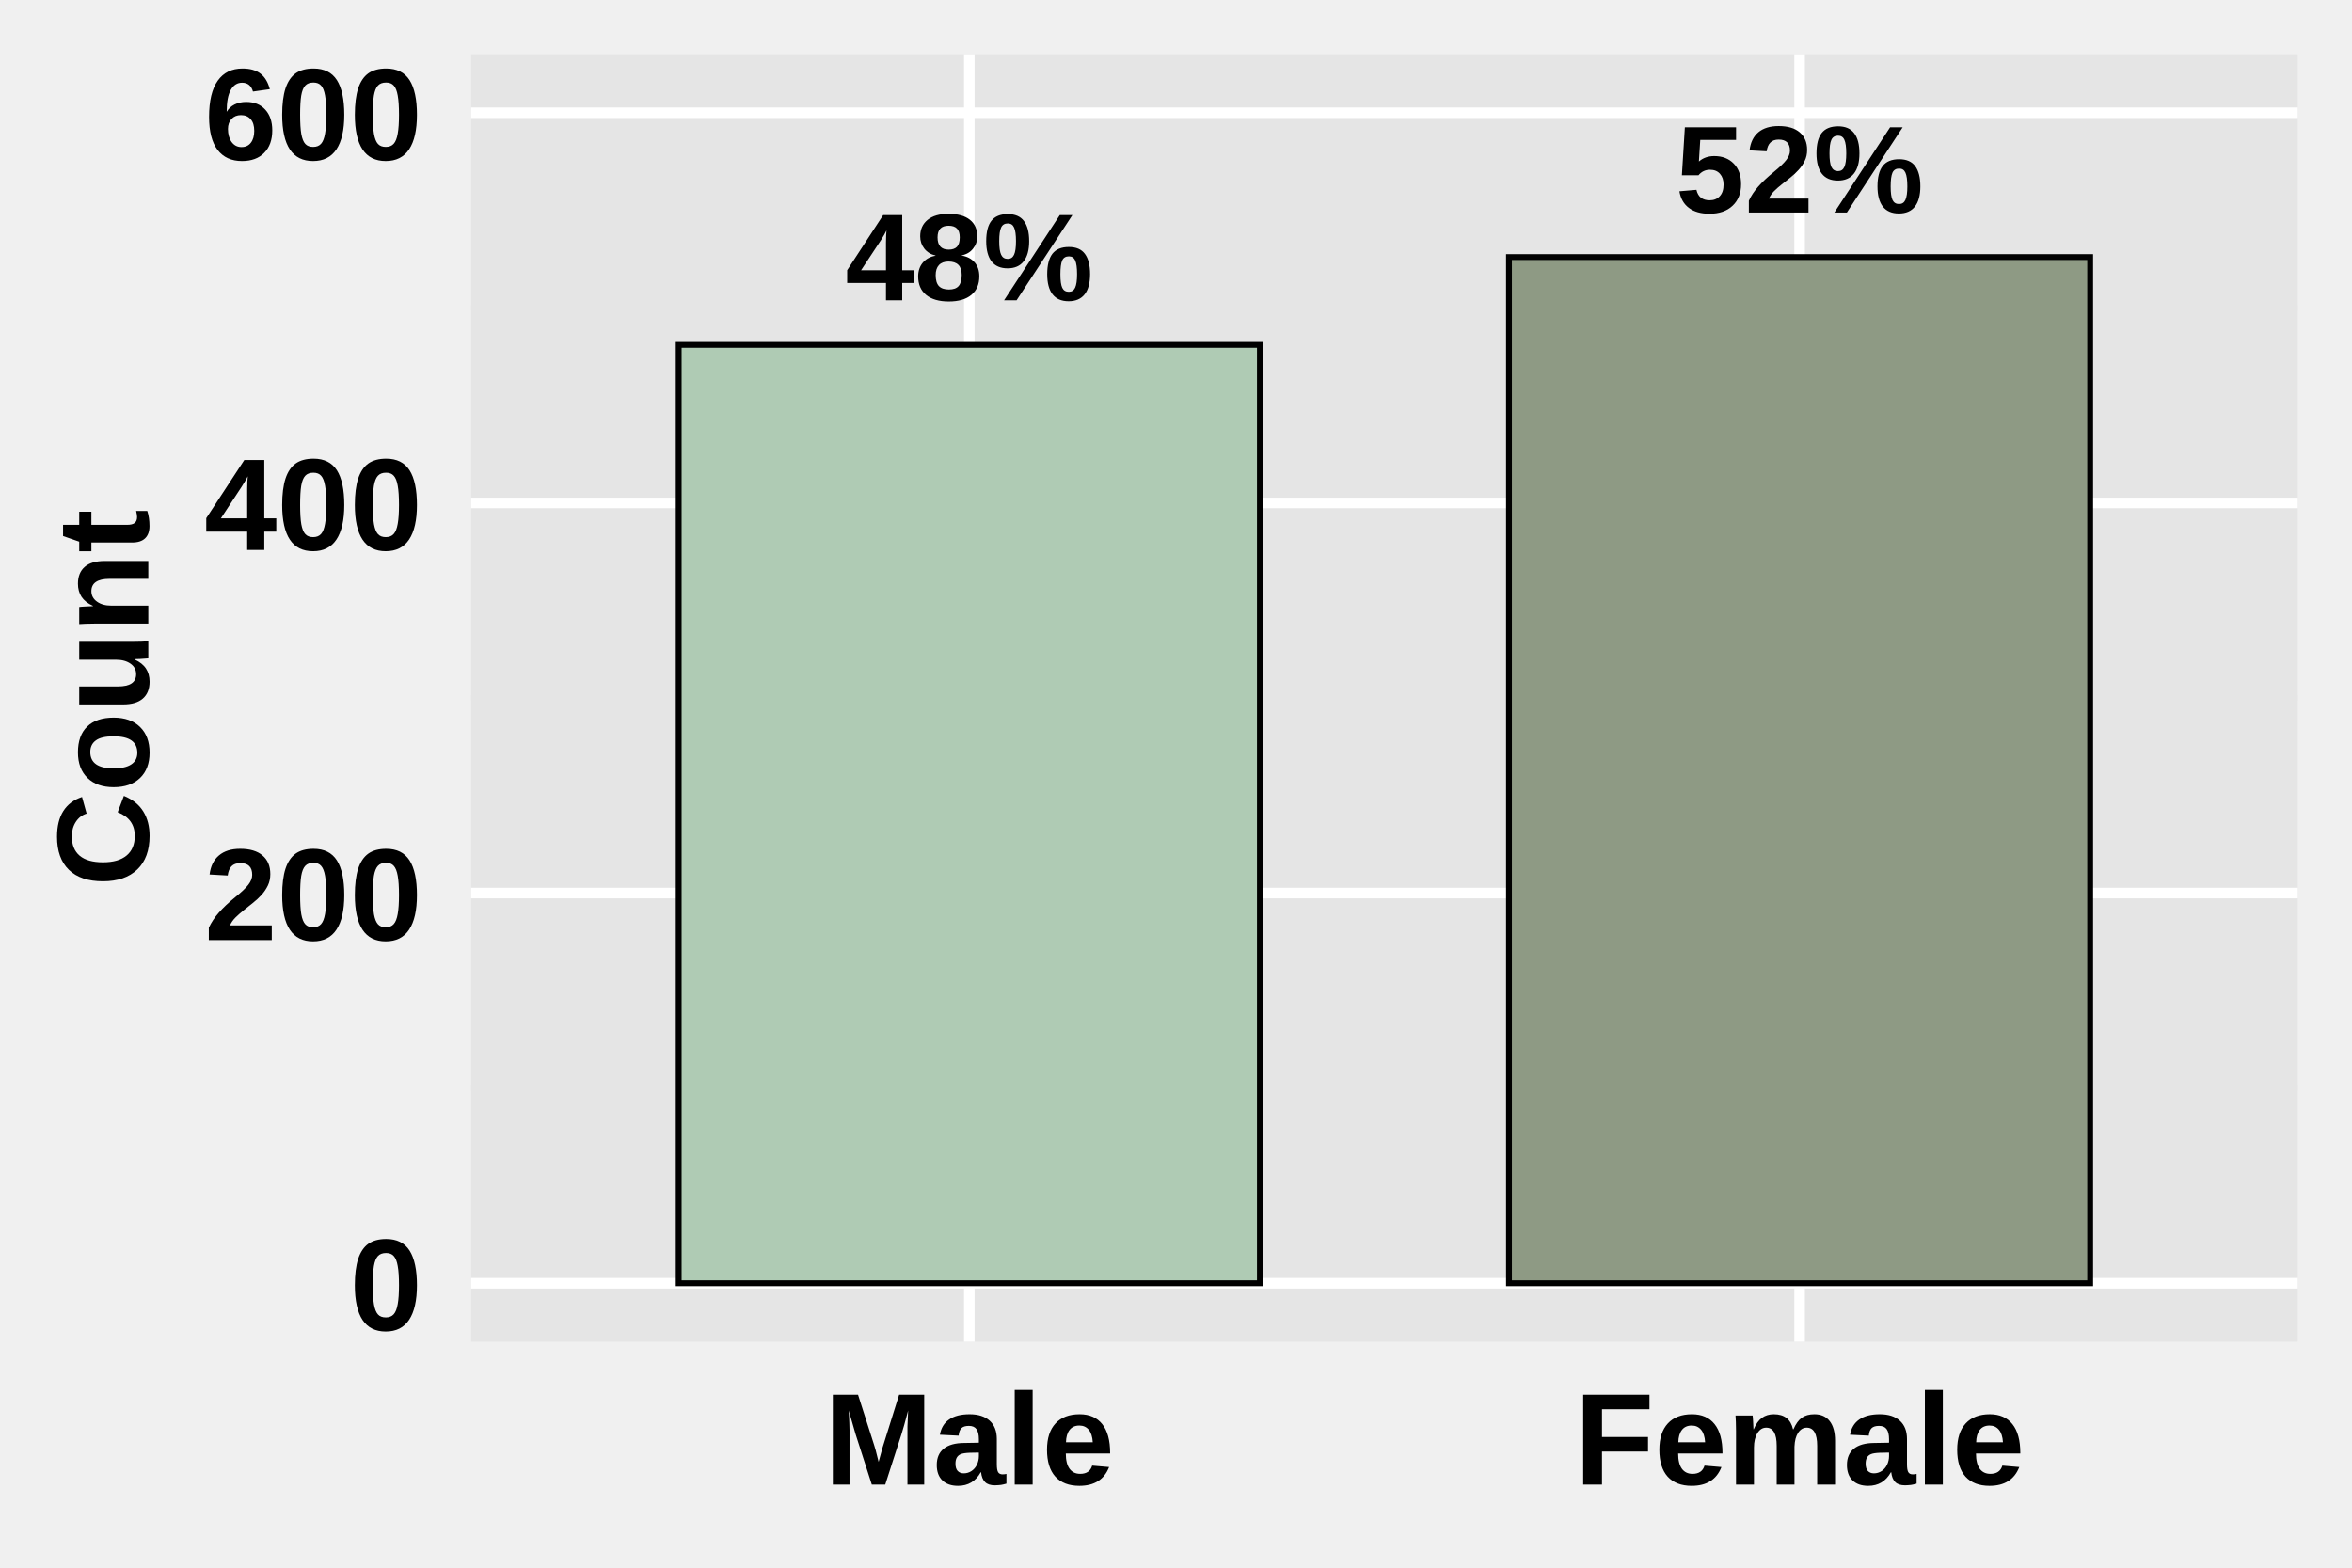
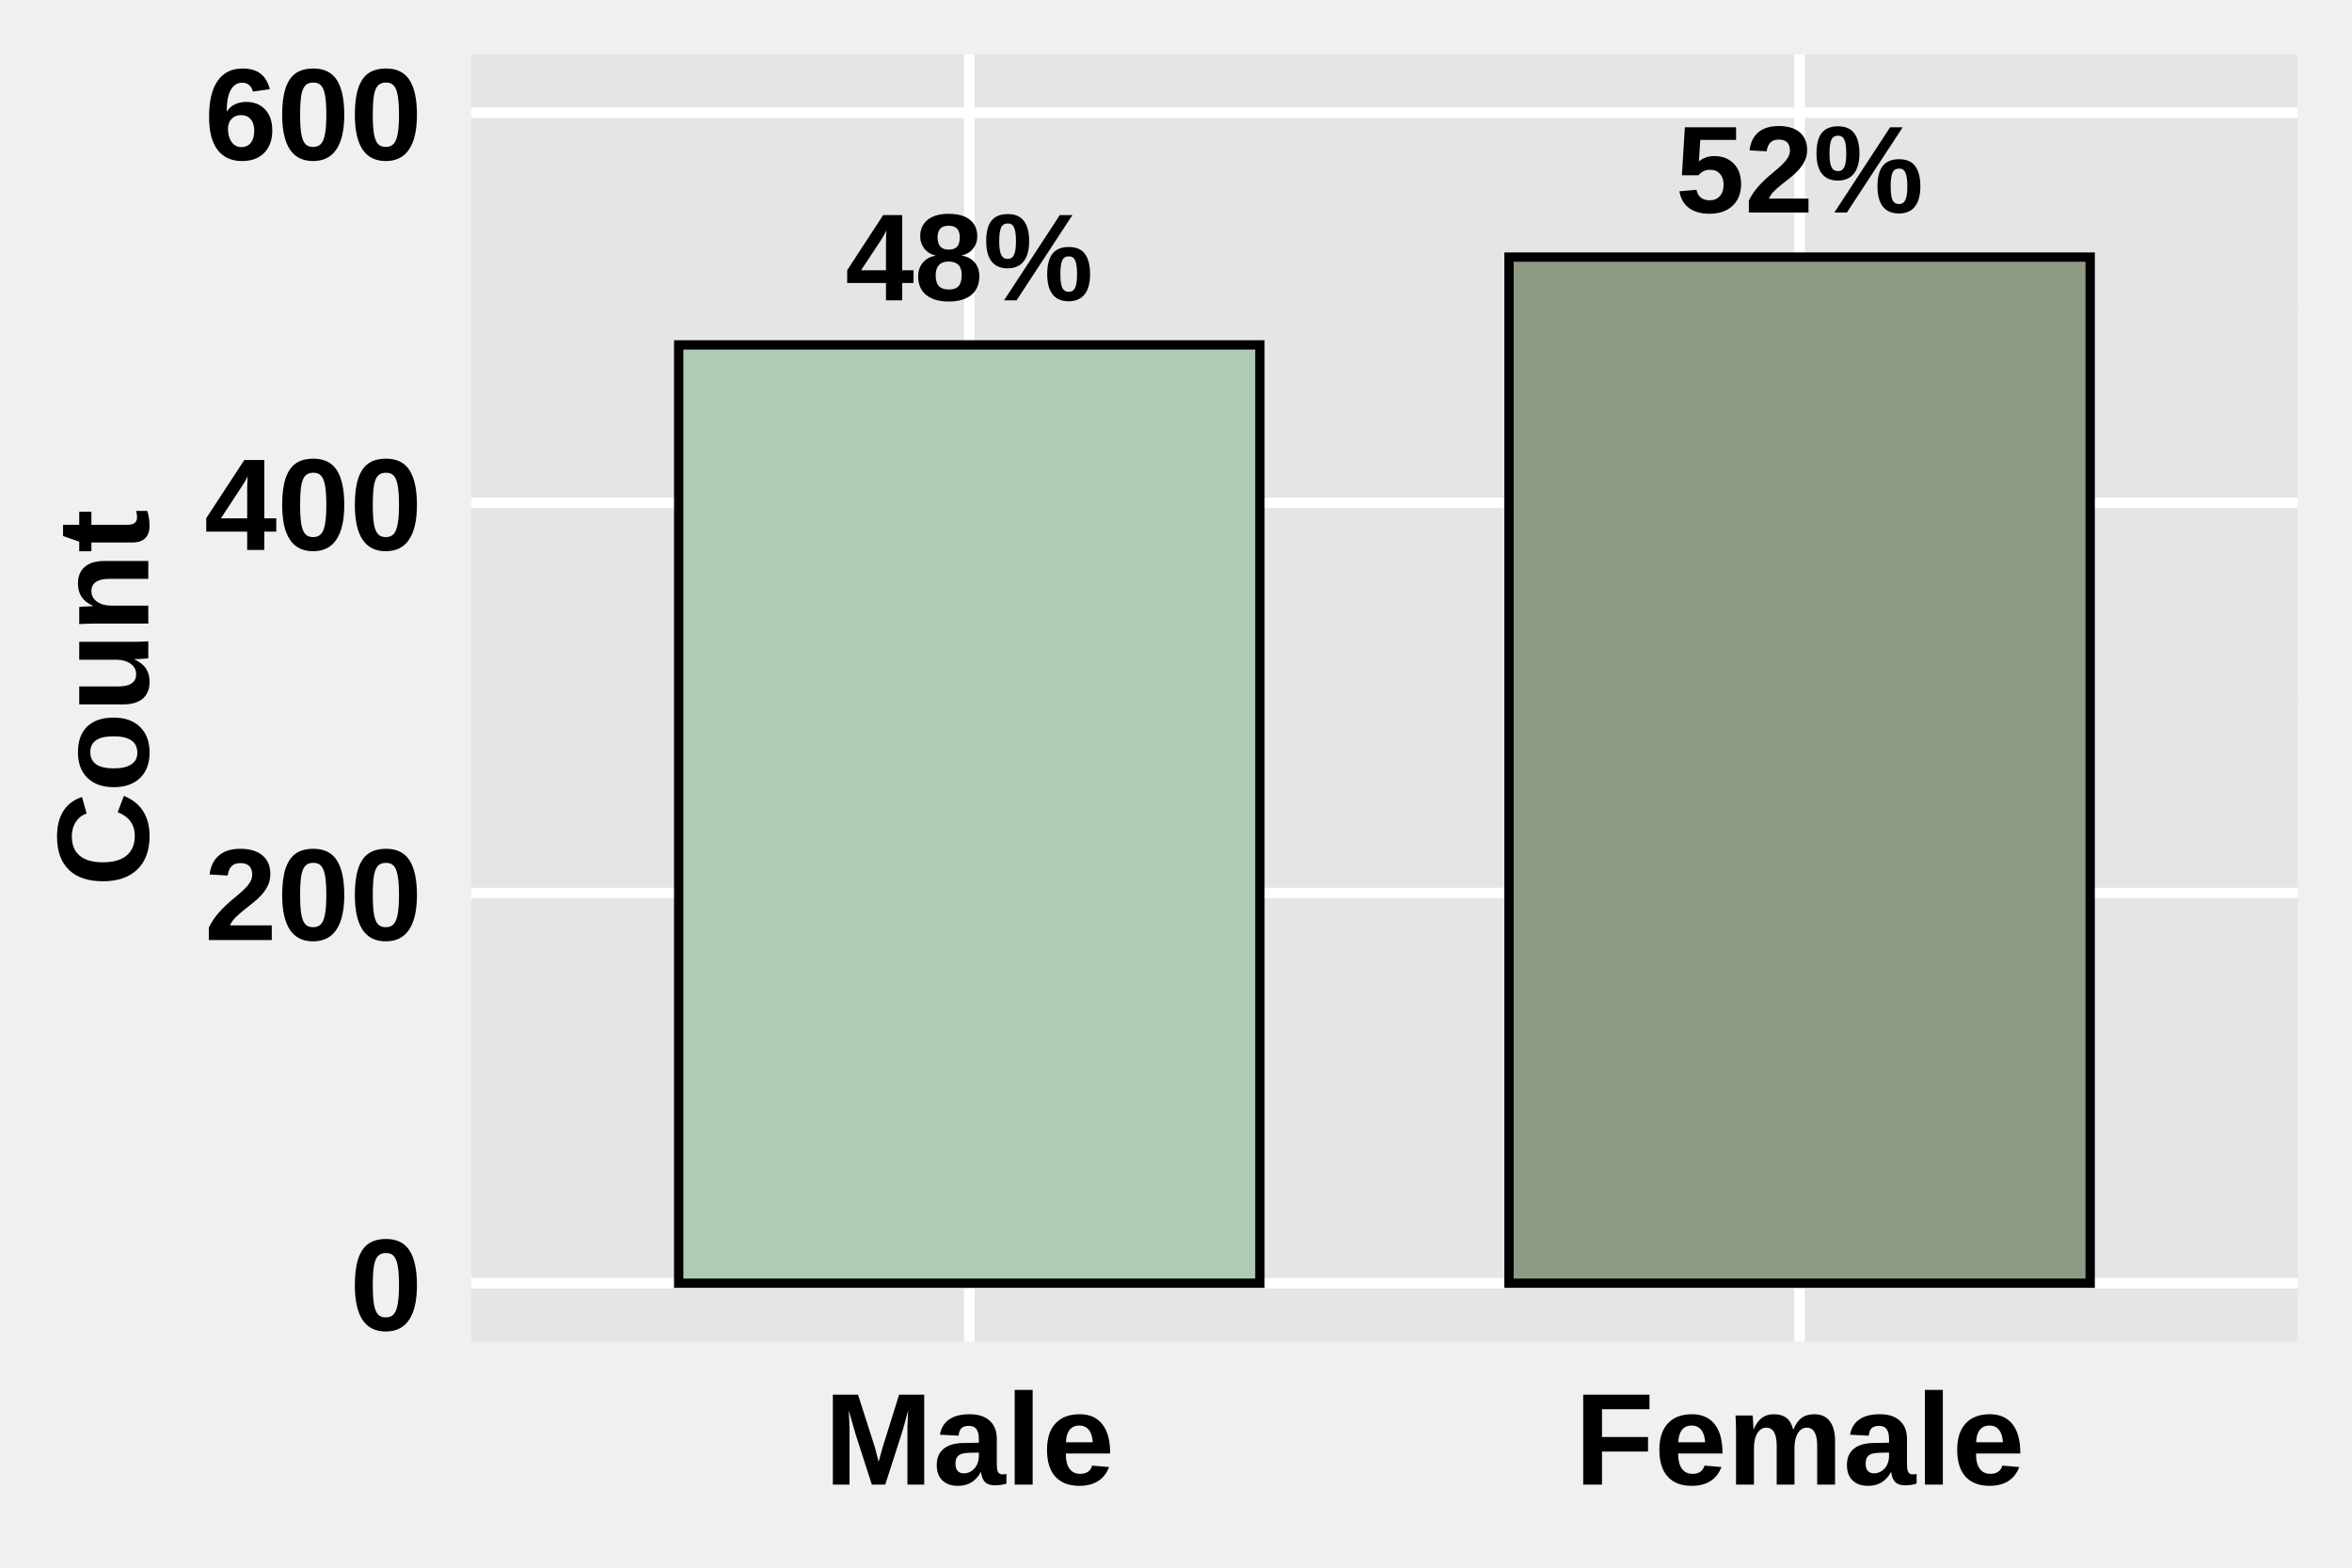
<svg xmlns="http://www.w3.org/2000/svg" class="svglite" width="432.00pt" height="288.00pt" viewBox="0 0 432.00 288.00">
  <defs>
    <style type="text/css">
    .svglite line, .svglite polyline, .svglite polygon, .svglite path, .svglite rect, .svglite circle {
      fill: none;
      stroke: #000000;
      stroke-linecap: round;
      stroke-linejoin: round;
      stroke-miterlimit: 10.00;
    }
    .svglite text {
      white-space: pre;
    }
  </style>
  </defs>
  <rect width="100%" height="100%" style="stroke: none; fill: none;" />
  <defs>
    <clipPath id="cpMC4wMHw0MzIuMDB8MC4wMHwyODguMDA=">
      <rect x="0.00" y="0.00" width="432.00" height="288.00" />
    </clipPath>
  </defs>
  <g clip-path="url(#cpMC4wMHw0MzIuMDB8MC4wMHwyODguMDA=)">
</g>
  <defs>
    <clipPath id="cpODYuNTR8NDIyLjA0fDkuOTZ8MjQ2LjQ5">
      <rect x="86.54" y="9.96" width="335.50" height="236.53" />
    </clipPath>
  </defs>
  <g clip-path="url(#cpODYuNTR8NDIyLjA0fDkuOTZ8MjQ2LjQ5)">
    <rect x="86.54" y="9.96" width="335.50" height="236.53" style="stroke-width: 1.94; stroke: none; fill: #E5E5E5;" />
    <polyline points="86.54,199.90 422.04,199.90 " style="stroke-width: 0.97; stroke: #E5E5E5; stroke-linecap: butt;" />
    <polyline points="86.54,128.23 422.04,128.23 " style="stroke-width: 0.97; stroke: #E5E5E5; stroke-linecap: butt;" />
    <polyline points="86.54,56.55 422.04,56.55 " style="stroke-width: 0.97; stroke: #E5E5E5; stroke-linecap: butt;" />
    <polyline points="86.54,235.74 422.04,235.74 " style="stroke-width: 1.94; stroke: #FFFFFF; stroke-linecap: butt;" />
    <polyline points="86.54,164.06 422.04,164.06 " style="stroke-width: 1.94; stroke: #FFFFFF; stroke-linecap: butt;" />
    <polyline points="86.54,92.39 422.04,92.39 " style="stroke-width: 1.94; stroke: #FFFFFF; stroke-linecap: butt;" />
    <polyline points="86.54,20.71 422.04,20.71 " style="stroke-width: 1.94; stroke: #FFFFFF; stroke-linecap: butt;" />
    <polyline points="178.04,246.49 178.04,9.96 " style="stroke-width: 1.94; stroke: #FFFFFF; stroke-linecap: butt;" />
    <polyline points="330.54,246.49 330.54,9.96 " style="stroke-width: 1.94; stroke: #FFFFFF; stroke-linecap: butt;" />
-     <rect x="277.16" y="47.23" width="106.75" height="188.51" style="stroke-width: 1.07; stroke-linecap: butt; stroke-linejoin: miter; fill: #8E9A84;" />
-     <rect x="124.66" y="63.36" width="106.75" height="172.38" style="stroke-width: 1.07; stroke-linecap: butt; stroke-linejoin: miter; fill: #AFCBB4;" />
+     <rect x="277.16" y="47.23" width="106.75" height="188.51" style="stroke-width: 1.71; stroke-linecap: butt; stroke-linejoin: miter; fill: #8E9A84;" />
+     <rect x="124.66" y="63.36" width="106.75" height="172.38" style="stroke-width: 1.71; stroke-linecap: butt; stroke-linejoin: miter; fill: #AFCBB4;" />
    <text x="330.54" y="39.05" text-anchor="middle" style="font-size: 22.76px; font-weight: bold; font-family: &quot;Arial&quot;;" textLength="45.53px" lengthAdjust="spacingAndGlyphs">52%</text>
    <text x="178.04" y="55.17" text-anchor="middle" style="font-size: 22.76px; font-weight: bold; font-family: &quot;Arial&quot;;" textLength="45.53px" lengthAdjust="spacingAndGlyphs">48%</text>
  </g>
  <g clip-path="url(#cpMC4wMHw0MzIuMDB8MC4wMHwyODguMDA=)">
    <text x="77.57" y="244.38" text-anchor="end" style="font-size: 24.00px; font-weight: bold; font-family: &quot;Arial&quot;;" textLength="13.35px" lengthAdjust="spacingAndGlyphs">0</text>
    <text x="77.57" y="172.70" text-anchor="end" style="font-size: 24.00px; font-weight: bold; font-family: &quot;Arial&quot;;" textLength="40.05px" lengthAdjust="spacingAndGlyphs">200</text>
    <text x="77.57" y="101.03" text-anchor="end" style="font-size: 24.00px; font-weight: bold; font-family: &quot;Arial&quot;;" textLength="40.05px" lengthAdjust="spacingAndGlyphs">400</text>
    <text x="77.57" y="29.35" text-anchor="end" style="font-size: 24.00px; font-weight: bold; font-family: &quot;Arial&quot;;" textLength="40.05px" lengthAdjust="spacingAndGlyphs">600</text>
    <text x="178.04" y="272.73" text-anchor="middle" style="font-size: 24.00px; font-weight: bold; font-family: &quot;Arial&quot;;" textLength="53.35px" lengthAdjust="spacingAndGlyphs">Male</text>
    <text x="330.54" y="272.73" text-anchor="middle" style="font-size: 24.00px; font-weight: bold; font-family: &quot;Arial&quot;;" textLength="82.71px" lengthAdjust="spacingAndGlyphs">Female</text>
    <text transform="translate(27.24,128.23) rotate(-90)" text-anchor="middle" style="font-size: 24.00px; font-weight: bold; font-family: &quot;Arial&quot;;" textLength="69.30px" lengthAdjust="spacingAndGlyphs">Count</text>
  </g>
</svg>
